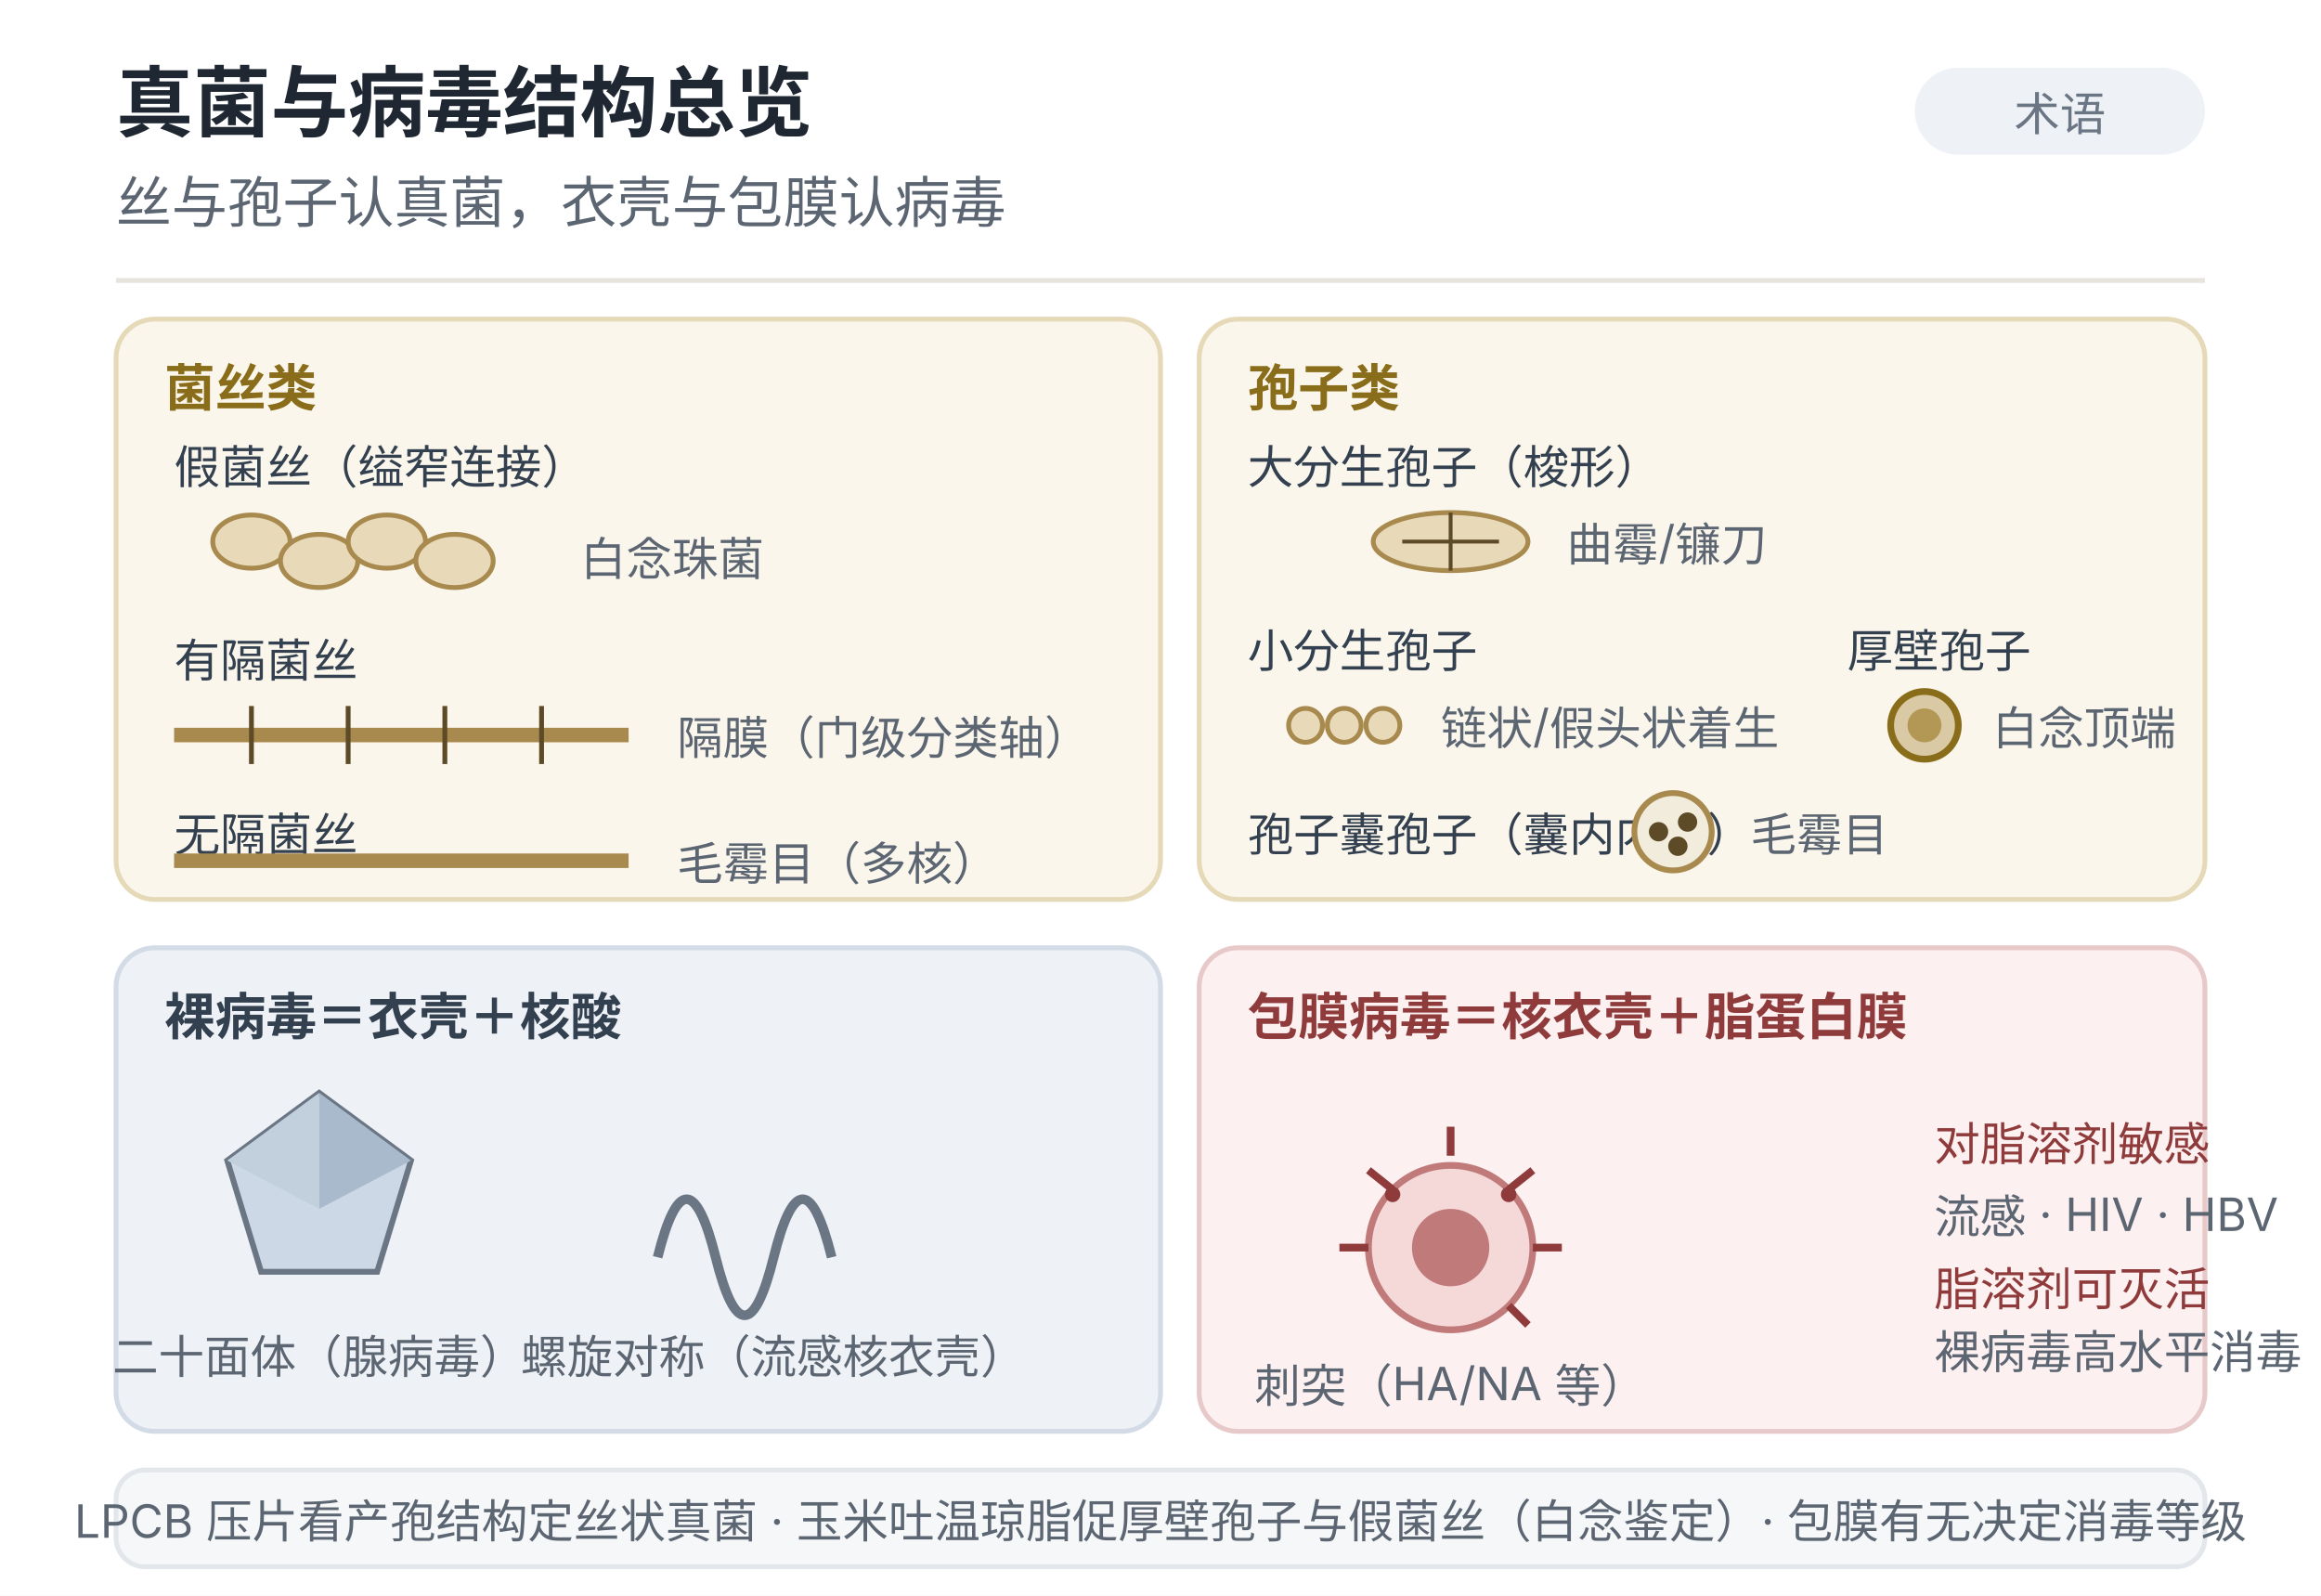
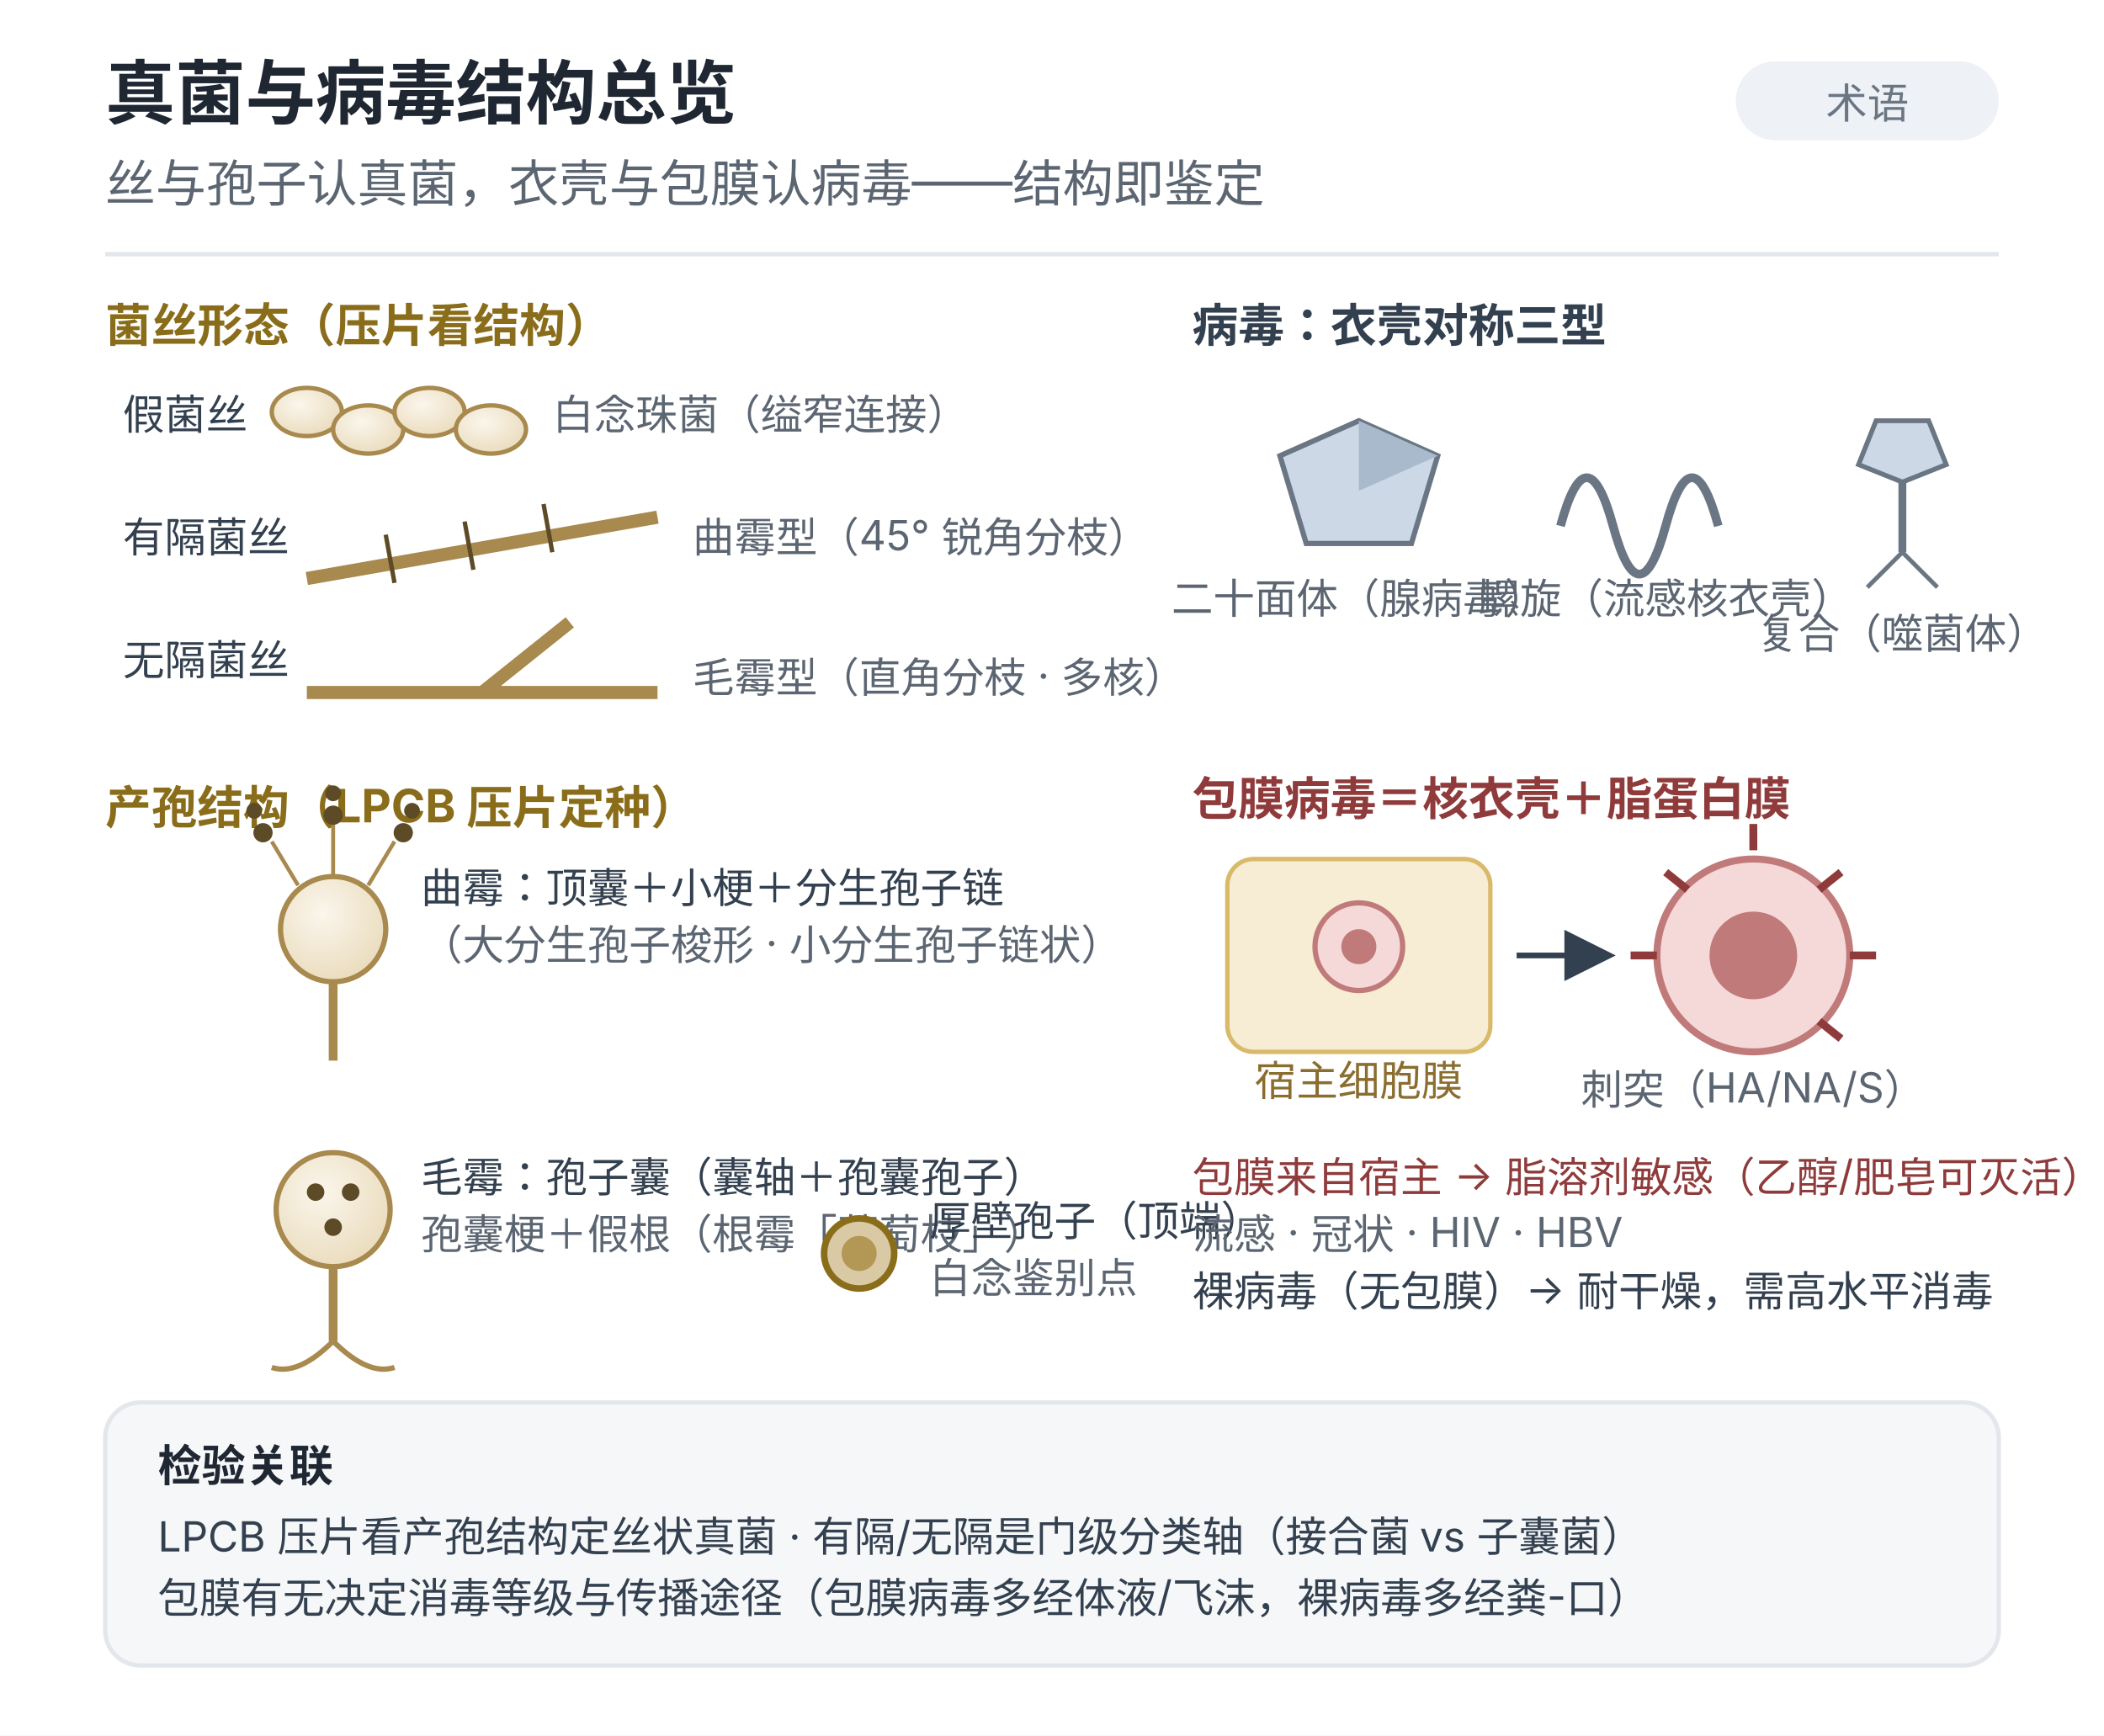
- <svg xmlns="http://www.w3.org/2000/svg" viewBox="0 0 480 330" role="img" font-family="-apple-system,'PingFang SC','Microsoft YaHei',sans-serif">
-   <rect width="480" height="330" fill="#ffffff" />
+ <svg xmlns="http://www.w3.org/2000/svg" viewBox="0 0 480 396" role="img" font-family="-apple-system,'PingFang SC','Microsoft YaHei',sans-serif">
+   <defs>
+     <radialGradient id="spore" cx="40%" cy="35%" r="75%">
+       <stop offset="0" stop-color="#fbf6ec" />
+       <stop offset="1" stop-color="#e8d9b8" />
+     </radialGradient>
+     <marker id="arr" markerWidth="9" markerHeight="9" refX="7" refY="4.5" orient="auto">
+       <path d="M0,0 L9,4.5 L0,9 z" fill="#33404f" />
+     </marker>
+   </defs>
+   <rect width="480" height="396" fill="#ffffff" />
  <text x="24" y="27" font-size="16" font-weight="700" fill="#1f2733">真菌与病毒结构总览</text>
  <rect x="396" y="14" width="60" height="18" rx="9" fill="#eef1f5" />
  <text x="426" y="27" text-anchor="middle" font-size="9.5" fill="#6b7684">术语</text>
-   <text x="24" y="46" font-size="11.5" fill="#5c6672">丝与孢子认真菌，衣壳与包膜认病毒</text>
-   <line x1="24" y1="58" x2="456" y2="58" stroke="#e7e4dd" />
-   <rect x="24" y="66" width="216" height="120" rx="8" fill="#fbf6ec" stroke="#e6d9b8" />
-   <text x="34" y="84" font-size="10.5" font-weight="700" fill="#8a6d1a">菌丝类</text>
-   <text x="36" y="100" font-size="9.5" fill="#33404f">假菌丝（缢窄连接）</text>
-   <g fill="#e8d9b8" stroke="#a8894e" stroke-width="1">
-     <ellipse cx="52" cy="112" rx="8" ry="5.5" />
-     <ellipse cx="66" cy="116" rx="8" ry="5.5" />
-     <ellipse cx="80" cy="112" rx="8" ry="5.5" />
-     <ellipse cx="94" cy="116" rx="8" ry="5.5" />
+   <text x="24" y="46" font-size="11.5" fill="#5c6672">丝与孢子认真菌，衣壳与包膜认病毒——结构即鉴定</text>
+   <line x1="24" y1="58" x2="456" y2="58" stroke="#e3e7ec" />
+   <text x="24" y="78" font-size="10.5" font-weight="700" fill="#8a6d1a">菌丝形态（压片看结构）</text>
+   <text x="28" y="98" font-size="9.5" fill="#33404f">假菌丝</text>
+   <g fill="url(#spore)" stroke="#a8894e" stroke-width="1">
+     <ellipse cx="70" cy="94" rx="8" ry="5.5" />
+     <ellipse cx="84" cy="98" rx="8" ry="5.5" />
+     <ellipse cx="98" cy="94" rx="8" ry="5.5" />
+     <ellipse cx="112" cy="98" rx="8" ry="5.5" />
  </g>
-   <text x="120" y="119" font-size="9.5" fill="#5c6672">白念珠菌</text>
-   <text x="36" y="140" font-size="9.5" fill="#33404f">有隔菌丝</text>
-   <path d="M36,152 L130,152" stroke="#a8894e" stroke-width="3" />
+   <text x="126" y="98" font-size="9.5" fill="#5c6672">白念珠菌（缢窄连接）</text>
+   <text x="28" y="126" font-size="9.5" fill="#33404f">有隔菌丝</text>
+   <path d="M70,132 L150,118" stroke="#a8894e" stroke-width="3" fill="none" />
  <g stroke="#5d4a26" stroke-width="1">
-     <line x1="52" y1="146" x2="52" y2="158" />
-     <line x1="72" y1="146" x2="72" y2="158" />
-     <line x1="92" y1="146" x2="92" y2="158" />
-     <line x1="112" y1="146" x2="112" y2="158" />
+     <line x1="88" y1="122" x2="90" y2="133" />
+     <line x1="106" y1="119" x2="108" y2="130" />
+     <line x1="124" y1="115" x2="126" y2="126" />
  </g>
-   <text x="140" y="156" font-size="9.5" fill="#5c6672">隔膜（门级分类轴）</text>
-   <text x="36" y="176" font-size="9.5" fill="#33404f">无隔菌丝</text>
-   <path d="M36,170 L130,170" stroke="#a8894e" stroke-width="3" transform="translate(0,8)" />
-   <text x="140" y="182" font-size="9.5" fill="#5c6672">毛霉目（多核）</text>
-   <rect x="248" y="66" width="208" height="120" rx="8" fill="#fbf6ec" stroke="#e6d9b8" />
-   <text x="258" y="84" font-size="10.5" font-weight="700" fill="#8a6d1a">孢子类</text>
-   <text x="258" y="100" font-size="9.5" fill="#33404f">大分生孢子（梭形）</text>
-   <ellipse cx="300" cy="112" rx="16" ry="6" fill="#e8d9b8" stroke="#a8894e" stroke-width="1" />
-   <path d="M290,112 h20 M300,106 v12" stroke="#5d4a26" stroke-width="0.8" />
-   <text x="324" y="116" font-size="9.5" fill="#5c6672">曲霉/镰刀</text>
-   <text x="258" y="138" font-size="9.5" fill="#33404f">小分生孢子</text>
-   <circle cx="270" cy="150" r="3.5" fill="#e8d9b8" stroke="#a8894e" stroke-width="1" />
-   <circle cx="278" cy="150" r="3.5" fill="#e8d9b8" stroke="#a8894e" stroke-width="1" />
-   <circle cx="286" cy="150" r="3.5" fill="#e8d9b8" stroke="#a8894e" stroke-width="1" />
-   <text x="298" y="154" font-size="9.5" fill="#5c6672">链状/假头状着生</text>
-   <text x="382" y="138" font-size="9.5" fill="#33404f">厚壁孢子</text>
-   <circle cx="398" cy="150" r="7" fill="#d9c9a4" stroke="#8a6d1a" stroke-width="1.4" />
-   <circle cx="398" cy="150" r="3.5" fill="#b39755" />
-   <text x="412" y="154" font-size="9.5" fill="#5c6672">白念顶端</text>
-   <text x="258" y="176" font-size="9.5" fill="#33404f">孢子囊孢子（囊内内生）</text>
-   <circle cx="346" cy="172" r="8" fill="#f2ecdd" stroke="#a8894e" stroke-width="1.2" />
-   <circle cx="343" cy="172" r="2" fill="#5d4a26" />
-   <circle cx="349" cy="170" r="2" fill="#5d4a26" />
-   <circle cx="347" cy="175" r="2" fill="#5d4a26" />
-   <text x="362" y="176" font-size="9.5" fill="#5c6672">毛霉目</text>
-   <rect x="24" y="196" width="216" height="100" rx="8" fill="#eef2f7" stroke="#d3dbe6" />
-   <text x="34" y="214" font-size="10.5" font-weight="700" fill="#33404f">裸病毒＝衣壳＋核酸</text>
-   <g transform="translate(66,246)">
-     <polygon points="0,-20 19,-6 12,17 -12,17 -19,-6" fill="#cdd8e6" stroke="#6b7684" stroke-width="1.2" />
-     <polygon points="0,-20 19,-6 0,4" fill="#a9bacd" />
-     <polygon points="0,-20 -19,-6 0,4" fill="#c2cfdd" />
+   <text x="158" y="126" font-size="9.5" fill="#5c6672">曲霉型（45° 锐角分枝）</text>
+   <text x="28" y="154" font-size="9.5" fill="#33404f">无隔菌丝</text>
+   <path d="M70,158 L150,158 M110,158 L130,142" stroke="#a8894e" stroke-width="3" fill="none" />
+   <text x="158" y="158" font-size="9.5" fill="#5c6672">毛霉型（直角分枝 · 多核）</text>
+   <text x="24" y="188" font-size="10.5" font-weight="700" fill="#8a6d1a">产孢结构（LPCB 压片定种）</text>
+   <circle cx="76" cy="212" r="12" fill="url(#spore)" stroke="#a8894e" stroke-width="1.2" />
+   <g stroke="#a8894e" stroke-width="0.9">
+     <line x1="76" y1="200" x2="76" y2="188" />
+     <line x1="68" y1="202" x2="62" y2="192" />
+     <line x1="84" y1="202" x2="90" y2="192" />
  </g>
-   <text x="66" y="284" text-anchor="middle" font-size="9.5" fill="#5c6672">二十面体（腺病毒）</text>
-   <g transform="translate(160,246)">
-     <path d="M-24,14 q6,-24 12,0 q6,24 12,0 q6,-24 12,0" fill="none" stroke="#6b7684" stroke-width="2" />
+   <g fill="#5d4a26">
+     <circle cx="76" cy="186" r="2.2" />
+     <circle cx="60" cy="190" r="2.2" />
+     <circle cx="92" cy="190" r="2.2" />
+     <circle cx="76" cy="181" r="1.8" />
+     <circle cx="58" cy="185" r="1.8" />
+     <circle cx="94" cy="185" r="1.8" />
  </g>
-   <text x="160" y="284" text-anchor="middle" font-size="9.5" fill="#5c6672">螺旋对称（流感核衣壳）</text>
-   <rect x="248" y="196" width="208" height="100" rx="8" fill="#fdf0f0" stroke="#e8c9c9" />
-   <text x="258" y="214" font-size="10.5" font-weight="700" fill="#8f3b3b">包膜病毒＝核衣壳＋脂蛋白膜</text>
-   <circle cx="300" cy="258" r="17" fill="#f5d9d9" stroke="#c17a7a" stroke-width="1.4" />
-   <circle cx="300" cy="258" r="8" fill="#c17a7a" />
-   <g stroke="#8f3b3b" stroke-width="1.6">
-     <line x1="300" y1="239" x2="300" y2="233" />
-     <line x1="312" y1="246" x2="317" y2="242" />
-     <line x1="317" y1="258" x2="323" y2="258" />
-     <line x1="288" y1="246" x2="283" y2="242" />
-     <line x1="283" y1="258" x2="277" y2="258" />
-     <line x1="312" y1="270" x2="316" y2="274" />
+   <line x1="76" y1="224" x2="76" y2="242" stroke="#a8894e" stroke-width="2" />
+   <text x="96" y="206" font-size="9.5" fill="#33404f">曲霉：顶囊＋小梗＋分生孢子链</text>
+   <text x="96" y="219" font-size="9.5" fill="#5c6672">（大分生孢子梭形 · 小分生孢子链状）</text>
+   <circle cx="76" cy="276" r="13" fill="url(#spore)" stroke="#a8894e" stroke-width="1.2" />
+   <g fill="#5d4a26">
+     <circle cx="72" cy="272" r="2" />
+     <circle cx="80" cy="272" r="2" />
+     <circle cx="76" cy="280" r="2" />
  </g>
-   <circle cx="312" cy="247" r="1.6" fill="#8f3b3b" />
-   <circle cx="288" cy="247" r="1.6" fill="#8f3b3b" />
-   <text x="300" y="290" text-anchor="middle" font-size="9.5" fill="#5c6672">刺突（HA/NA 等）</text>
-   <text x="400" y="240" font-size="9.5" fill="#8f3b3b">对脂溶剂敏感</text>
-   <text x="400" y="255" font-size="9.5" fill="#5c6672">流感 · HIV · HBV</text>
-   <text x="400" y="270" font-size="9.5" fill="#8f3b3b">脂溶剂可灭活</text>
-   <text x="400" y="283" font-size="9.5" fill="#5c6672">裸病毒高水平消毒</text>
-   <rect x="24" y="304" width="432" height="20" rx="6" fill="#f5f7f9" stroke="#e3e7ec" />
-   <text x="240" y="318" text-anchor="middle" font-size="9.5" fill="#5c6672">LPCB 压片看产孢结构定丝状真菌 · 玉米吐温琼脂促厚壁孢子与假菌丝（白念鉴定）· 包膜有无决定消毒等级</text>
+   <line x1="76" y1="289" x2="76" y2="306" stroke="#a8894e" stroke-width="2" />
+   <path d="M76,306 q-8,8 -14,6 M76,306 q8,8 14,6" fill="none" stroke="#a8894e" stroke-width="1.2" />
+   <text x="96" y="272" font-size="9.5" fill="#33404f">毛霉：孢子囊（囊轴＋孢囊孢子）</text>
+   <text x="96" y="285" font-size="9.5" fill="#5c6672">孢囊梗＋假根（根霉「葡萄枝」）</text>
+   <circle cx="196" cy="286" r="8" fill="#d9c9a4" stroke="#8a6d1a" stroke-width="1.5" />
+   <circle cx="196" cy="286" r="4" fill="#b39755" />
+   <text x="212" y="282" font-size="9.5" fill="#33404f">厚壁孢子（顶端）</text>
+   <text x="212" y="295" font-size="9.5" fill="#5c6672">白念鉴别点</text>
+   <text x="272" y="78" font-size="10.5" font-weight="700" fill="#33404f">病毒：衣壳对称三型</text>
+   <polygon points="310,96 328,104 322,124 298,124 292,104" fill="#cdd8e6" stroke="#6b7684" stroke-width="1.2" />
+   <polygon points="310,96 328,104 310,112" fill="#a9bacd" />
+   <text x="310" y="140" text-anchor="middle" font-size="9.5" fill="#5c6672">二十面体（腺病毒）</text>
+   <path d="M356,120 q6,-22 12,0 q6,22 12,0 q6,-22 12,0" fill="none" stroke="#6b7684" stroke-width="2" />
+   <text x="380" y="140" text-anchor="middle" font-size="9.5" fill="#5c6672">螺旋（流感核衣壳）</text>
+   <polygon points="428,96 440,96 444,106 434,110 424,106" fill="#cdd8e6" stroke="#6b7684" stroke-width="1.1" />
+   <line x1="434" y1="110" x2="434" y2="126" stroke="#6b7684" stroke-width="1.8" />
+   <line x1="434" y1="126" x2="426" y2="134" stroke="#6b7684" stroke-width="1" />
+   <line x1="434" y1="126" x2="442" y2="134" stroke="#6b7684" stroke-width="1" />
+   <text x="434" y="148" text-anchor="middle" font-size="9.5" fill="#5c6672">复合（噬菌体）</text>
+   <text x="272" y="186" font-size="10.5" font-weight="700" fill="#8f3b3b">包膜病毒＝核衣壳＋脂蛋白膜</text>
+   <rect x="280" y="196" width="60" height="44" rx="6" fill="#f7ecd4" stroke="#d9b96a" />
+   <text x="310" y="250" text-anchor="middle" font-size="9.5" fill="#8a6d2f">宿主细胞膜</text>
+   <circle cx="310" cy="216" r="10" fill="#f5d9d9" stroke="#c17a7a" stroke-width="1.2" />
+   <circle cx="310" cy="216" r="4" fill="#c17a7a" />
+   <line x1="346" y1="218" x2="366" y2="218" stroke="#33404f" stroke-width="1.3" marker-end="url(#arr)" />
+   <circle cx="400" cy="218" r="22" fill="#f5d9d9" stroke="#c17a7a" stroke-width="1.6" />
+   <circle cx="400" cy="218" r="10" fill="#c17a7a" />
+   <g stroke="#8f3b3b" stroke-width="1.8">
+     <line x1="400" y1="194" x2="400" y2="188" />
+     <line x1="415" y1="203" x2="420" y2="199" />
+     <line x1="422" y1="218" x2="428" y2="218" />
+     <line x1="385" y1="203" x2="380" y2="199" />
+     <line x1="378" y1="218" x2="372" y2="218" />
+     <line x1="415" y1="233" x2="420" y2="237" />
+   </g>
+   <text x="400" y="252" text-anchor="middle" font-size="9.5" fill="#5c6672">刺突（HA/NA/S）</text>
+   <text x="272" y="272" font-size="9.5" fill="#8f3b3b">包膜来自宿主 → 脂溶剂敏感（乙醇/肥皂可灭活）</text>
+   <text x="272" y="285" font-size="9.5" fill="#5c6672">流感 · 冠状 · HIV · HBV</text>
+   <text x="272" y="298" font-size="9.5" fill="#33404f">裸病毒（无包膜）→ 耐干燥，需高水平消毒</text>
+   <rect x="24" y="320" width="432" height="60" rx="8" fill="#f5f7f9" stroke="#e3e7ec" />
+   <text x="36" y="338" font-size="10" font-weight="700" fill="#1f2733">检验关联</text>
+   <text x="36" y="354" font-size="9.5" fill="#33404f">LPCB 压片看产孢结构定丝状真菌 · 有隔/无隔是门级分类轴（接合菌 vs 子囊菌）</text>
+   <text x="36" y="368" font-size="9.5" fill="#33404f">包膜有无决定消毒等级与传播途径（包膜病毒多经体液/飞沫，裸病毒多经粪-口）</text>
</svg>
